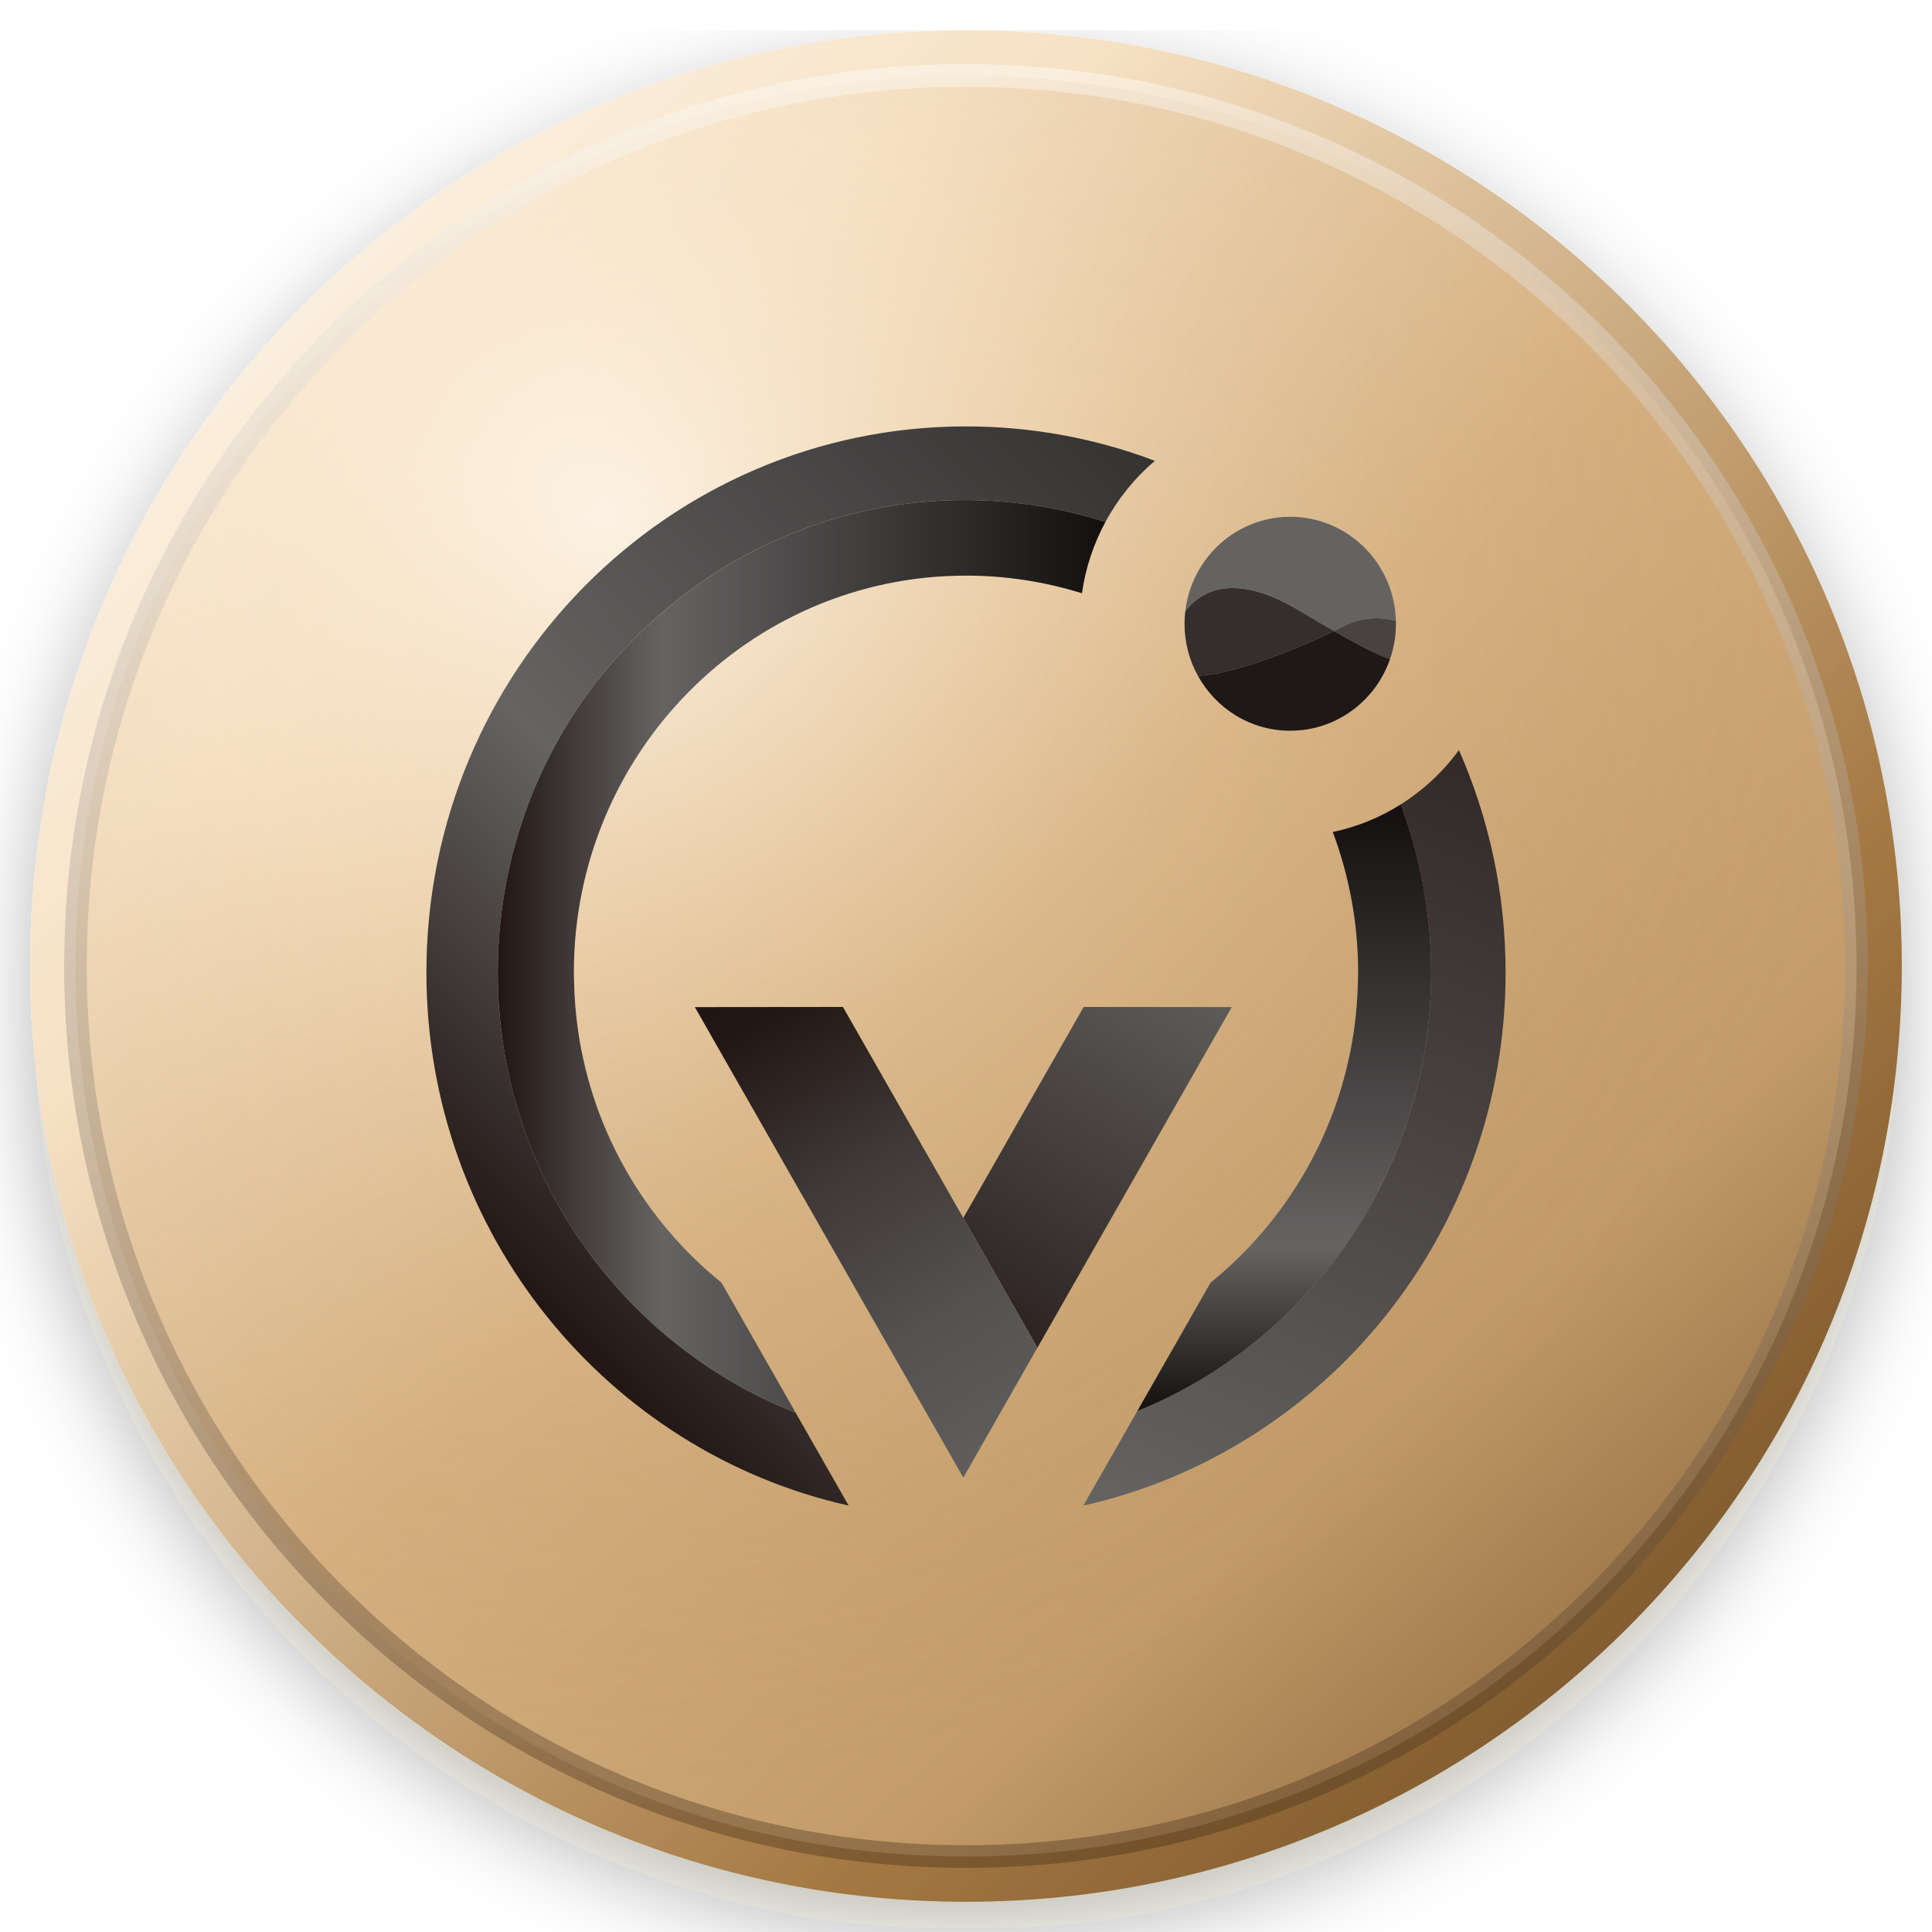
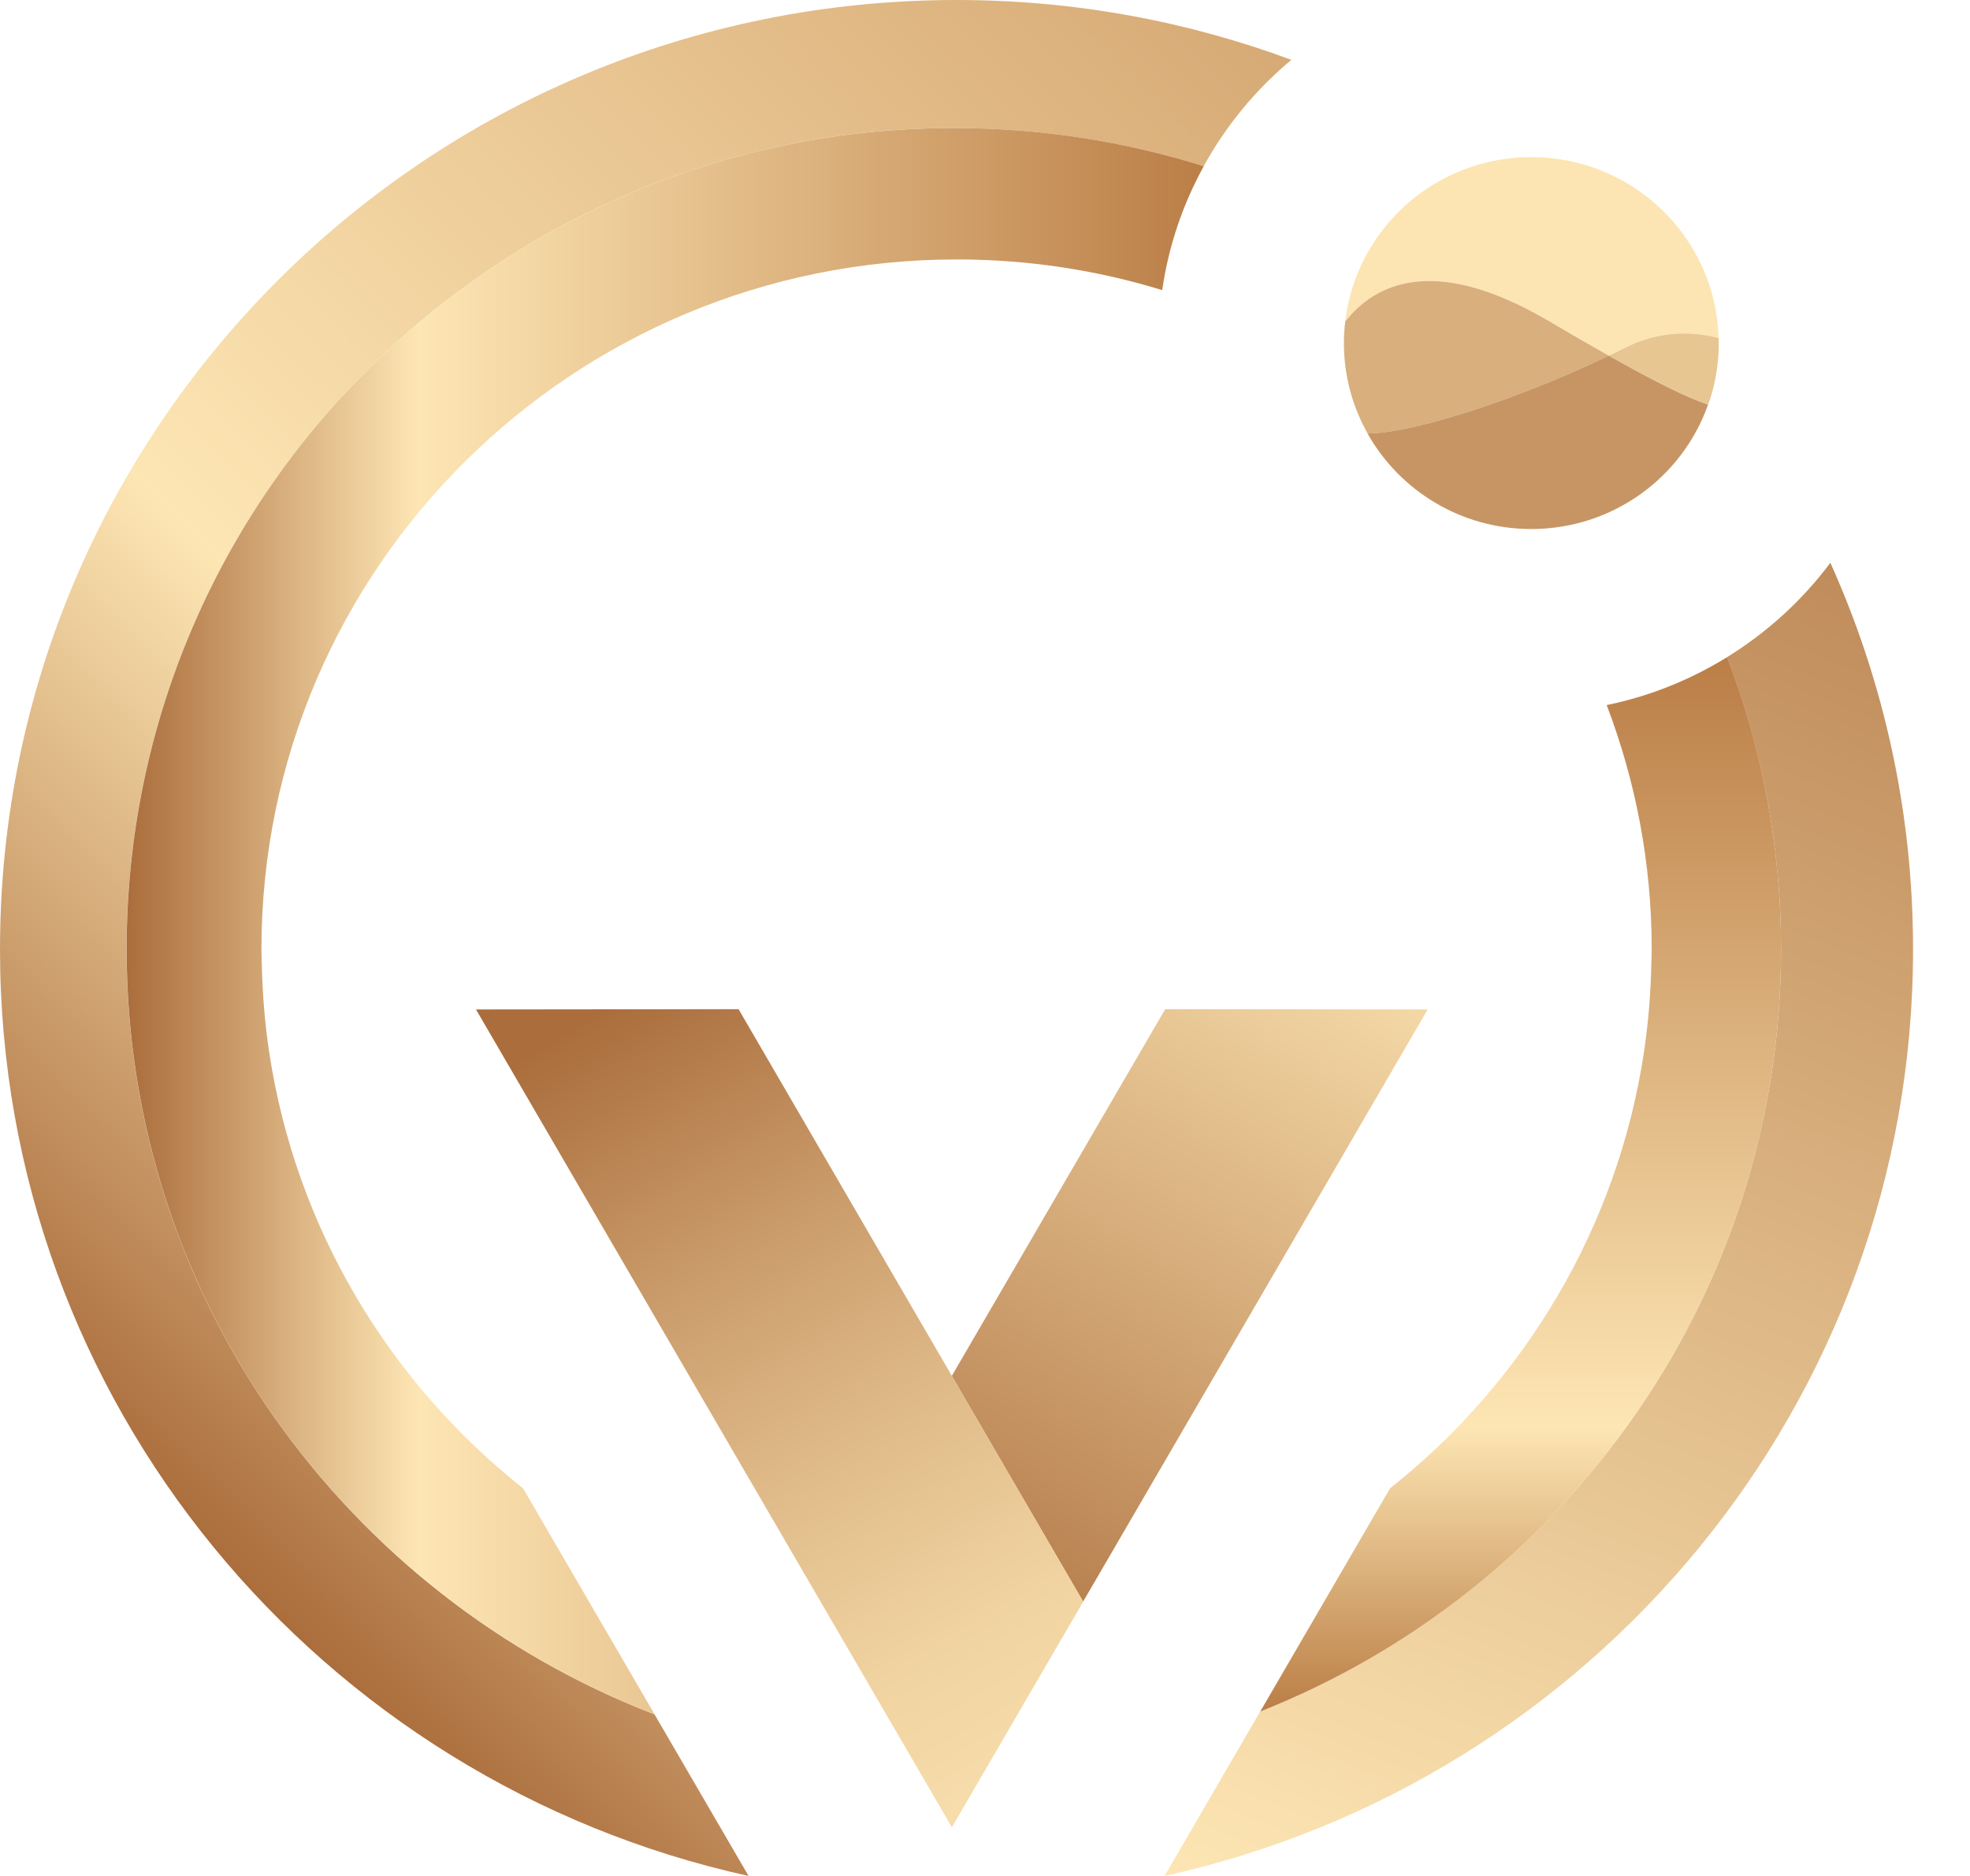
- <svg xmlns="http://www.w3.org/2000/svg" width="512" height="512" viewBox="0 0 512 512" fill="none">
+ <svg xmlns="http://www.w3.org/2000/svg" width="21" height="20" viewBox="0 0 21 20" fill="none">
+   <path d="M16.509 3.423C16.753 3.566 16.964 3.688 17.149 3.792C17.204 3.766 17.257 3.739 17.308 3.714C17.683 3.523 18.035 3.53 18.32 3.604C18.291 2.534 17.409 1.675 16.323 1.675C15.299 1.675 14.455 2.441 14.34 3.427C14.648 3.034 15.277 2.697 16.509 3.423H16.509Z" fill="#FCE5B3" />
+   <path d="M14.579 4.622C15.169 4.608 16.356 4.175 17.15 3.792C16.964 3.688 16.753 3.566 16.51 3.423C15.277 2.697 14.648 3.034 14.34 3.428C14.331 3.503 14.326 3.58 14.326 3.657C14.326 4.008 14.418 4.337 14.579 4.622H14.579Z" fill="#D8AF7D" />
+   <path d="M17.309 3.714C17.258 3.74 17.205 3.766 17.15 3.792C17.678 4.089 17.994 4.241 18.21 4.312C18.288 4.092 18.328 3.854 18.321 3.605L18.32 3.604C18.036 3.529 17.684 3.523 17.309 3.714Z" fill="#E7C692" />
+   <path d="M14.578 4.622C14.919 5.229 15.573 5.64 16.323 5.64C17.195 5.64 17.936 5.086 18.208 4.313C17.993 4.242 17.677 4.089 17.149 3.792C16.355 4.176 15.168 4.608 14.578 4.622Z" fill="#C79564" />
+   <path d="M15.219 10.762L12.421 10.759L10.146 14.669L11.546 17.075L15.219 10.762Z" fill="url(#paint0_linear_274_2)" />
+   <path d="M10.147 14.669L7.873 10.759L5.074 10.762L8.747 17.075L10.147 19.481L11.547 17.075L10.147 14.669Z" fill="url(#paint1_linear_274_2)" />
+   <path d="M1.349 10.117C1.349 5.284 5.297 1.365 10.168 1.365C11.096 1.365 11.991 1.508 12.831 1.772C13.07 1.338 13.387 0.953 13.766 0.638C12.655 0.226 11.453 0 10.197 0C4.565 0 0 4.531 0 10.12C0 14.954 3.414 18.995 7.98 20L6.977 18.277C3.684 17.008 1.349 13.834 1.349 10.117Z" fill="url(#paint2_linear_274_2)" />
+   <path d="M19.512 5.999C19.213 6.4 18.838 6.742 18.41 7.006C18.781 7.973 18.986 9.021 18.986 10.117C18.986 13.806 16.686 16.959 13.433 18.248L12.414 20C16.979 18.995 20.393 14.954 20.393 10.12C20.393 8.652 20.078 7.258 19.511 5.999H19.512Z" fill="url(#paint3_linear_274_2)" />
+   <path d="M2.869 11.214C2.823 10.91 2.798 10.6 2.791 10.285C2.79 10.23 2.787 10.175 2.787 10.12C2.787 6.058 6.105 2.766 10.198 2.766C10.96 2.766 11.696 2.88 12.389 3.093C12.457 2.62 12.61 2.175 12.832 1.772C11.992 1.508 11.097 1.365 10.169 1.365C5.298 1.365 1.35 5.284 1.35 10.117C1.35 13.834 3.685 17.008 6.978 18.277L5.576 15.868C4.149 14.736 3.151 13.091 2.869 11.214V11.214Z" fill="url(#paint4_linear_274_2)" />
+   <path d="M18.986 10.118C18.986 9.021 18.782 7.973 18.411 7.006C18.022 7.246 17.59 7.422 17.127 7.517C17.436 8.326 17.607 9.204 17.607 10.12C17.607 10.176 17.604 10.23 17.603 10.285C17.596 10.6 17.57 10.911 17.525 11.214C17.243 13.091 16.246 14.735 14.818 15.867L13.434 18.247C16.687 16.959 18.986 13.806 18.986 10.118Z" fill="url(#paint5_linear_274_2)" />
  <defs>
-     <radialGradient id="vione_glow" cx="30%" cy="25%" r="70%" fx="30%" fy="25%">
-       <stop offset="0%" stop-color="#FFF8EE" stop-opacity="0.8" />
-       <stop offset="35%" stop-color="#F6E1C3" stop-opacity="0.3" />
-       <stop offset="100%" stop-color="#9E733D" stop-opacity="0" />
-     </radialGradient>
-     <linearGradient id="vione_gold_bg" x1="60" y1="40" x2="450" y2="470" gradientUnits="userSpaceOnUse">
-       <stop offset="0%" stop-color="#FDF3E5" />
-       <stop offset="20%" stop-color="#F6E1C3" />
-       <stop offset="50%" stop-color="#D8B282" />
-       <stop offset="78%" stop-color="#C29B69" />
-       <stop offset="100%" stop-color="#8C653B" />
+     <linearGradient id="paint0_linear_274_2" x1="8.313" y1="20.227" x2="29.558" y2="-16.848" gradientUnits="userSpaceOnUse">
+       <stop offset="0.06" stop-color="#AB6D3C" />
+       <stop offset="0.3" stop-color="#FDE6B4" />
+       <stop offset="1" stop-color="#BB7E47" />
    </linearGradient>
-     <linearGradient id="vione_gold_border" x1="0" y1="0" x2="512" y2="512" gradientUnits="userSpaceOnUse">
-       <stop offset="0%" stop-color="#FFFDF9" />
-       <stop offset="30%" stop-color="#F6E1C3" />
-       <stop offset="70%" stop-color="#A57943" />
-       <stop offset="100%" stop-color="#5E3E1A" />
+     <linearGradient id="paint1_linear_274_2" x1="6.408" y1="10.785" x2="14.219" y2="23.998" gradientUnits="userSpaceOnUse">
+       <stop stop-color="#AB6D3C" />
+       <stop offset="0.02" stop-color="#AE7241" />
+       <stop offset="0.19" stop-color="#CA9B6A" />
+       <stop offset="0.35" stop-color="#E0BB8A" />
+       <stop offset="0.5" stop-color="#F0D3A1" />
+       <stop offset="0.65" stop-color="#F9E1AF" />
+       <stop offset="0.78" stop-color="#FDE6B4" />
+       <stop offset="0.84" stop-color="#FBE3B1" />
+       <stop offset="0.88" stop-color="#F6DBA9" />
+       <stop offset="0.92" stop-color="#EDCE9B" />
+       <stop offset="0.95" stop-color="#E1BA86" />
+       <stop offset="0.97" stop-color="#D1A26C" />
+       <stop offset="1" stop-color="#BB7E47" />
    </linearGradient>
-     <linearGradient id="vione_inner_shadow" x1="256" y1="20" x2="256" y2="492" gradientUnits="userSpaceOnUse">
-       <stop offset="0%" stop-color="#FFFFFF" stop-opacity="0.4" />
-       <stop offset="100%" stop-color="#3A2411" stop-opacity="0.35" />
+     <linearGradient id="paint2_linear_274_2" x1="1.316" y1="15.618" x2="21.061" y2="-4.277" gradientUnits="userSpaceOnUse">
+       <stop stop-color="#AB6D3C" />
+       <stop offset="0.27" stop-color="#FDE6B4" />
+       <stop offset="1" stop-color="#BB7E47" />
    </linearGradient>
-     <linearGradient id="vi_p0" x1="17.935" y1="44.5" x2="65.13" y2="-36.272" gradientUnits="userSpaceOnUse">
-       <stop offset="0.06" stop-color="#211614" />
-       <stop offset="0.3" stop-color="#656463" />
-       <stop offset="1" stop-color="#130F0F" />
+     <linearGradient id="paint3_linear_274_2" x1="22.37" y1="1.456" x2="-6.547" y2="73.268" gradientUnits="userSpaceOnUse">
+       <stop stop-color="#AB6D3C" />
+       <stop offset="0.27" stop-color="#FDE6B4" />
+       <stop offset="1" stop-color="#BB7E47" />
    </linearGradient>
-     <linearGradient id="vi_p1" x1="13.823" y1="23.727" x2="31.167" y2="52.499" gradientUnits="userSpaceOnUse">
-       <stop stop-color="#211614" />
-       <stop offset="0.03" stop-color="#251A18" />
-       <stop offset="0.23" stop-color="#403A38" />
-       <stop offset="0.43" stop-color="#545150" />
-       <stop offset="0.62" stop-color="#605F5E" />
-       <stop offset="0.78" stop-color="#656463" />
-       <stop offset="0.85" stop-color="#626160" />
-       <stop offset="0.89" stop-color="#5A5958" />
-       <stop offset="0.93" stop-color="#4C4B4A" />
-       <stop offset="0.96" stop-color="#393636" />
-       <stop offset="0.99" stop-color="#201D1D" />
-       <stop offset="1" stop-color="#130F0F" />
+     <linearGradient id="paint4_linear_274_2" x1="1.35" y1="9.821" x2="12.832" y2="9.821" gradientUnits="userSpaceOnUse">
+       <stop stop-color="#AB6D3C" />
+       <stop offset="0.27" stop-color="#FDE6B4" />
+       <stop offset="1" stop-color="#BB7E47" />
    </linearGradient>
-     <linearGradient id="vi_p2" x1="2.839" y1="34.359" x2="46.277" y2="-8.562" gradientUnits="userSpaceOnUse">
-       <stop stop-color="#211614" />
-       <stop offset="0.27" stop-color="#656463" />
-       <stop offset="1" stop-color="#130F0F" />
+     <linearGradient id="paint5_linear_274_2" x1="16.21" y1="18.248" x2="16.21" y2="7.006" gradientUnits="userSpaceOnUse">
+       <stop stop-color="#BB7E46" />
+       <stop offset="0.27" stop-color="#FDE6B4" />
+       <stop offset="1" stop-color="#BB7E47" />
    </linearGradient>
-     <linearGradient id="vi_p3" x1="48.266" y1="3.203" x2="-16.249" y2="160.319" gradientUnits="userSpaceOnUse">
-       <stop stop-color="#211614" />
-       <stop offset="0.27" stop-color="#656463" />
-       <stop offset="1" stop-color="#130F0F" />
-     </linearGradient>
-     <linearGradient id="vi_p4" x1="2.91" y1="21.606" x2="27.684" y2="21.606" gradientUnits="userSpaceOnUse">
-       <stop stop-color="#211614" />
-       <stop offset="0.27" stop-color="#656463" />
-       <stop offset="1" stop-color="#130F0F" />
-     </linearGradient>
-     <linearGradient id="vi_p5" x1="34.974" y1="40.145" x2="34.974" y2="15.413" gradientUnits="userSpaceOnUse">
-       <stop stop-color="#13100F" />
-       <stop offset="0.27" stop-color="#656463" />
-       <stop offset="1" stop-color="#130F0F" />
-     </linearGradient>
-     <filter id="vi_shadow" x="-20%" y="-20%" width="140%" height="140%">
-       <feDropShadow dx="0" dy="8" stdDeviation="12" flood-color="#2A1B0E" flood-opacity="0.3" />
-     </filter>
  </defs>
-   <circle cx="256" cy="256" r="248" fill="url(#vione_gold_border)" filter="url(#vi_shadow)" />
-   <circle cx="256" cy="256" r="236" fill="url(#vione_gold_bg)" />
-   <circle cx="256" cy="256" r="236" fill="url(#vione_glow)" />
-   <circle cx="256" cy="256" r="236" fill="none" stroke="url(#vione_inner_shadow)" stroke-width="6" />
-   <g transform="translate(113, 113) scale(6.5)">
-     <path d="M35.622 7.53C36.147 7.845 36.602 8.113 37.003 8.342C37.121 8.285 37.235 8.227 37.344 8.171C38.154 7.75 38.914 7.765 39.527 7.929C39.466 5.574 37.562 3.685 35.221 3.685C33.01 3.685 31.189 5.37 30.941 7.54C31.606 6.674 32.964 5.934 35.623 7.53H35.622Z" fill="#646362" />
-     <path d="M31.455 10.168C32.729 10.138 35.289 9.186 37.002 8.343C36.601 8.113 36.146 7.845 35.621 7.53C32.963 5.934 31.605 6.674 30.94 7.541C30.921 7.707 30.91 7.875 30.91 8.046C30.91 8.817 31.108 9.54 31.455 10.168H31.455Z" fill="#342E2C" />
-     <path d="M37.343 8.17C37.234 8.227 37.12 8.285 37.002 8.342C38.141 8.996 38.823 9.331 39.287 9.488C39.455 9.002 39.542 8.478 39.528 7.931L39.526 7.929C38.913 7.765 38.153 7.75 37.343 8.17Z" fill="#484341" />
-     <path d="M31.455 10.168C32.192 11.504 33.601 12.408 35.22 12.408C37.101 12.408 38.699 11.188 39.287 9.488C38.823 9.331 38.142 8.996 37.002 8.343C35.289 9.186 32.729 10.138 31.455 10.168Z" fill="#1E1817" />
-     <path d="M32.834 23.676L26.797 23.67L21.891 32.271L24.911 37.565L32.834 23.676Z" fill="url(#vi_p0)" />
-     <path d="M21.89 32.271L16.983 23.67L10.945 23.676L18.869 37.566L21.89 42.859L24.91 37.565L21.89 32.271Z" fill="url(#vi_p1)" />
-     <path d="M2.91 22.259C2.91 11.624 11.429 3.002 21.938 3.002C23.941 3.002 25.871 3.317 27.684 3.898C28.198 2.944 28.884 2.097 29.701 1.403C27.304 0.497 24.709 0 22 0C9.85 0 0 9.968 0 22.265C0 32.898 7.366 41.79 17.216 44L15.054 40.21C7.949 37.418 2.91 30.436 2.91 22.259Z" fill="url(#vi_p2)" />
-     <path d="M42.098 13.198C41.453 14.08 40.646 14.832 39.722 15.413C40.522 17.541 40.964 19.847 40.964 22.259C40.964 30.373 36.002 37.31 28.984 40.145L26.785 44C36.634 41.789 44 32.898 44 22.265C44 19.035 43.319 15.967 42.097 13.198H42.098Z" fill="url(#vi_p3)" />
-     <path d="M6.189 24.671C6.09 24.003 6.036 23.32 6.021 22.627C6.018 22.506 6.012 22.386 6.012 22.265C6.012 13.329 13.17 6.084 22 6.084C23.645 6.084 25.233 6.337 26.727 6.804C26.874 5.764 27.205 4.785 27.684 3.898C25.871 3.317 23.941 3.002 21.938 3.002C11.429 3.002 2.91 11.624 2.91 22.259C2.91 30.436 7.949 37.417 15.054 40.21L12.03 34.91C8.949 32.418 6.797 28.801 6.189 24.672V24.671Z" fill="url(#vi_p4)" />
-     <path d="M40.965 22.259C40.965 19.847 40.523 17.541 39.723 15.413C38.885 15.941 37.952 16.328 36.954 16.537C37.62 18.318 37.988 20.248 37.988 22.265C37.988 22.386 37.982 22.506 37.979 22.627C37.964 23.32 37.91 24.003 37.811 24.672C37.203 28.8 35.052 32.417 31.972 34.908L28.984 40.145C36.003 37.31 40.965 30.373 40.965 22.258V22.259Z" fill="url(#vi_p5)" />
-   </g>
</svg>
